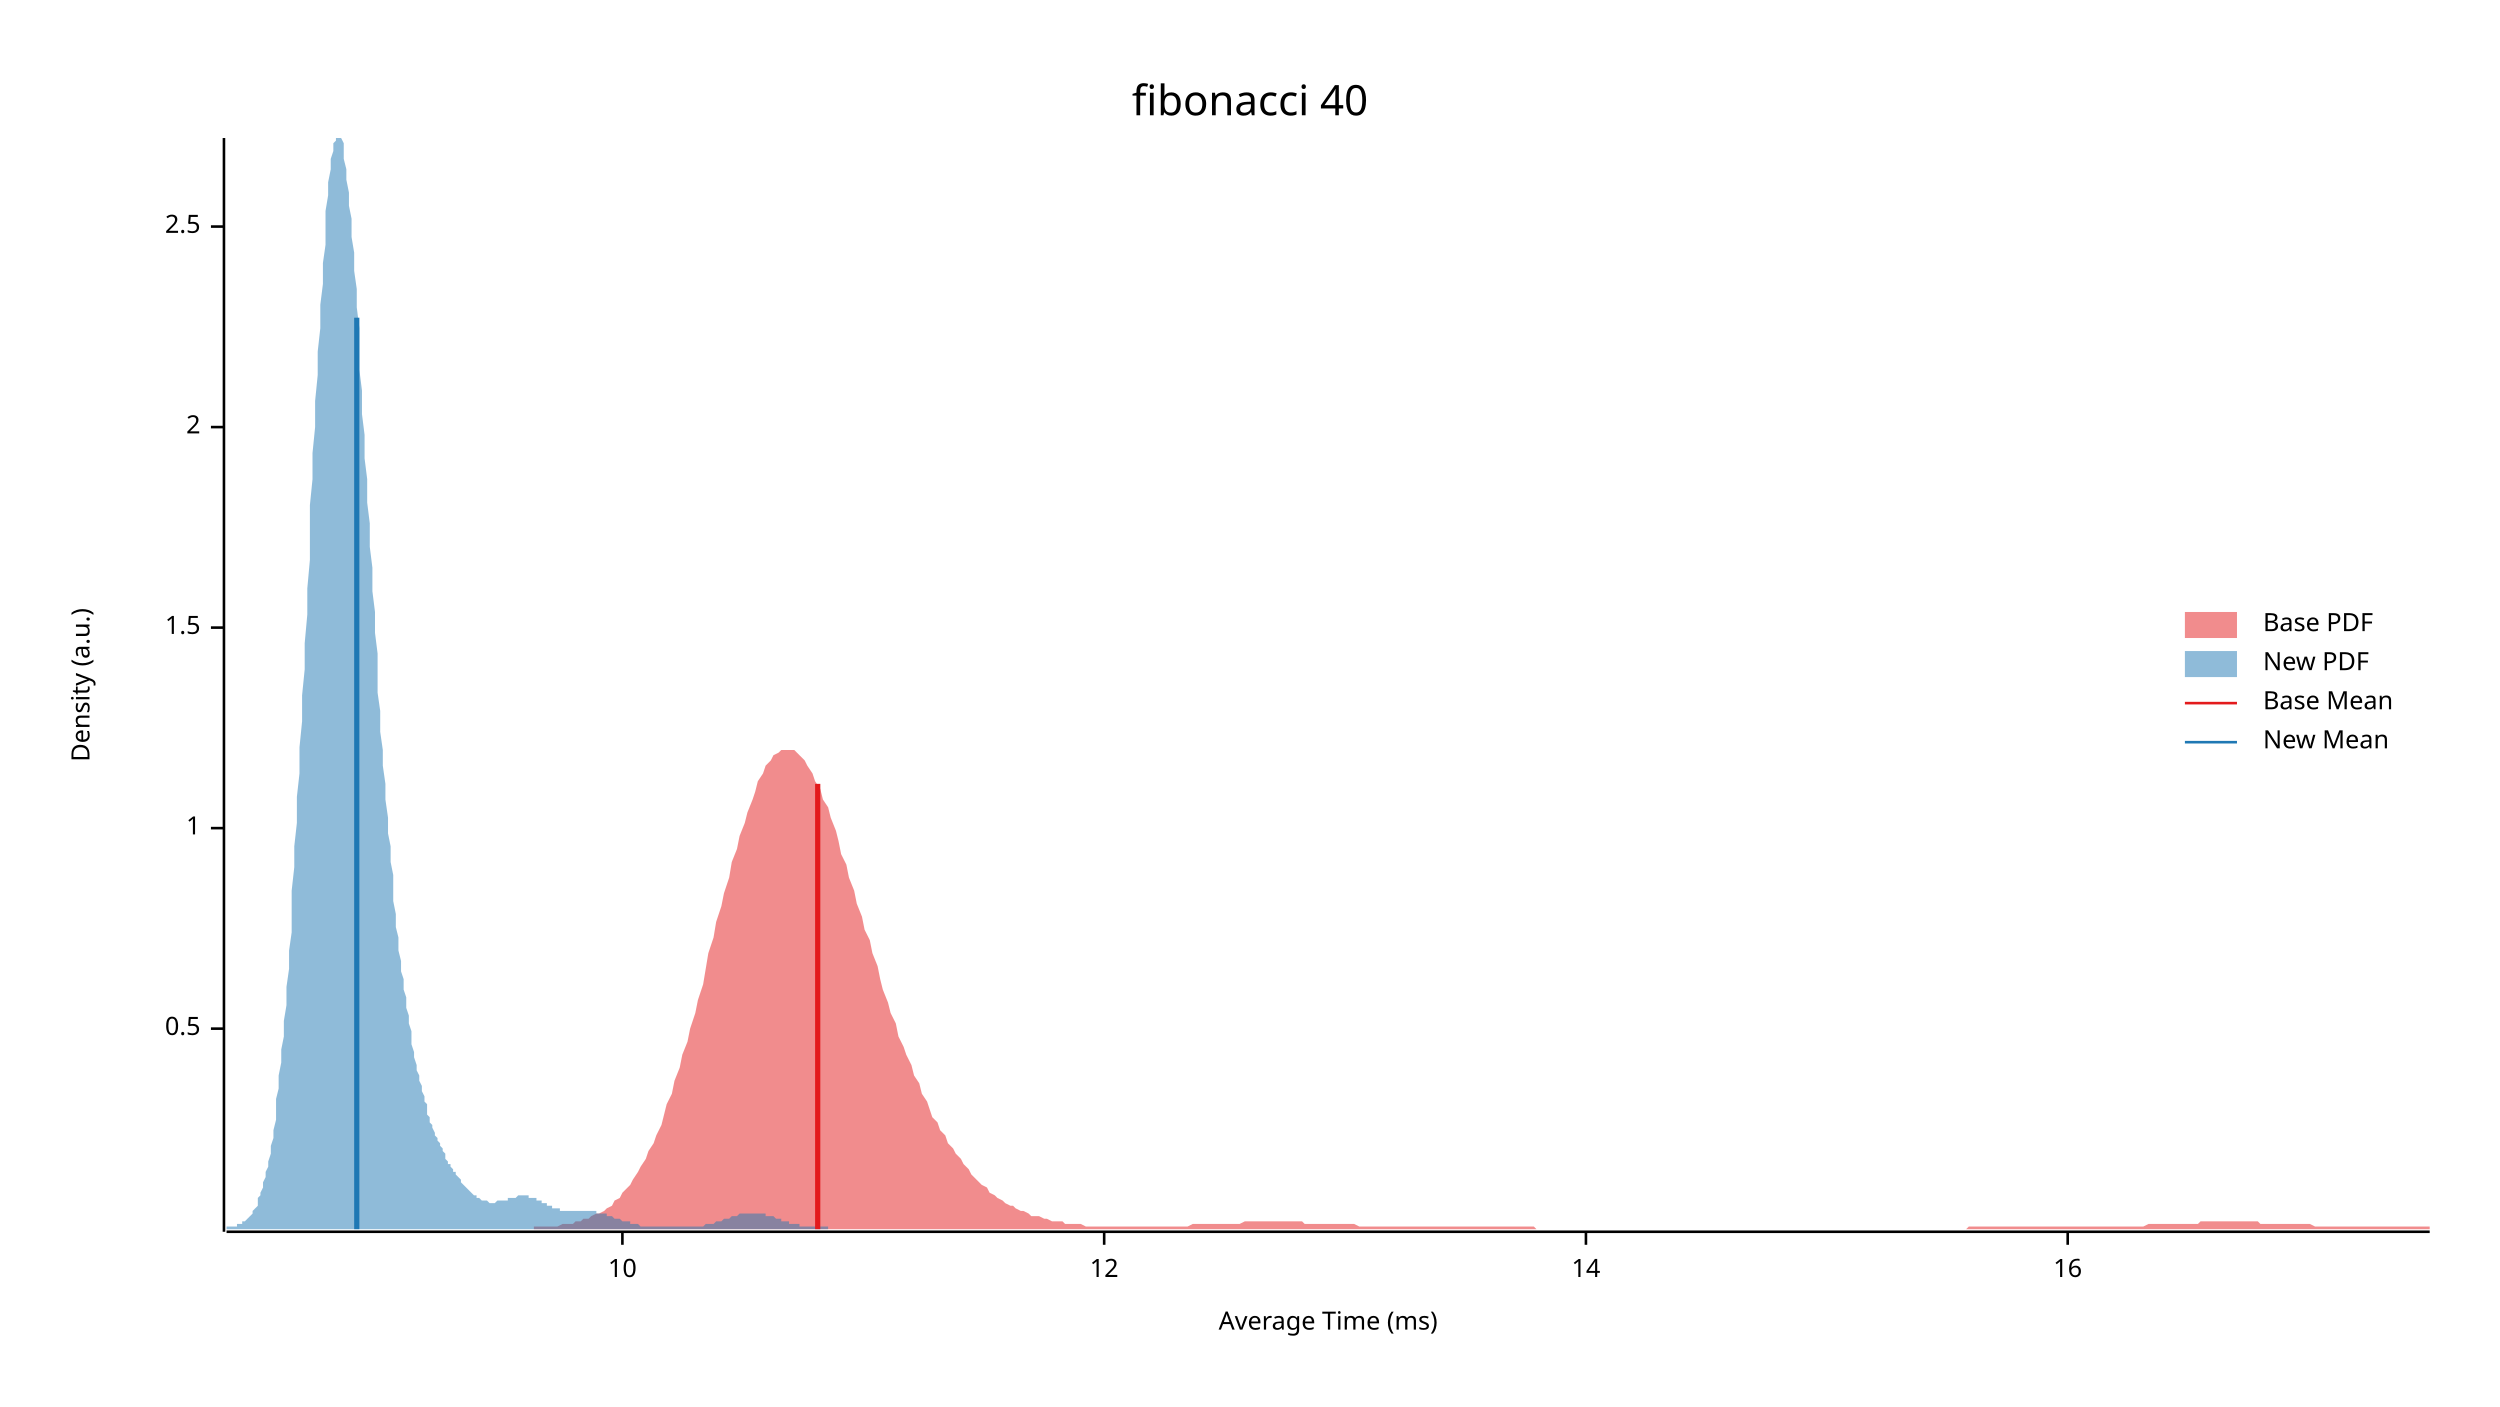
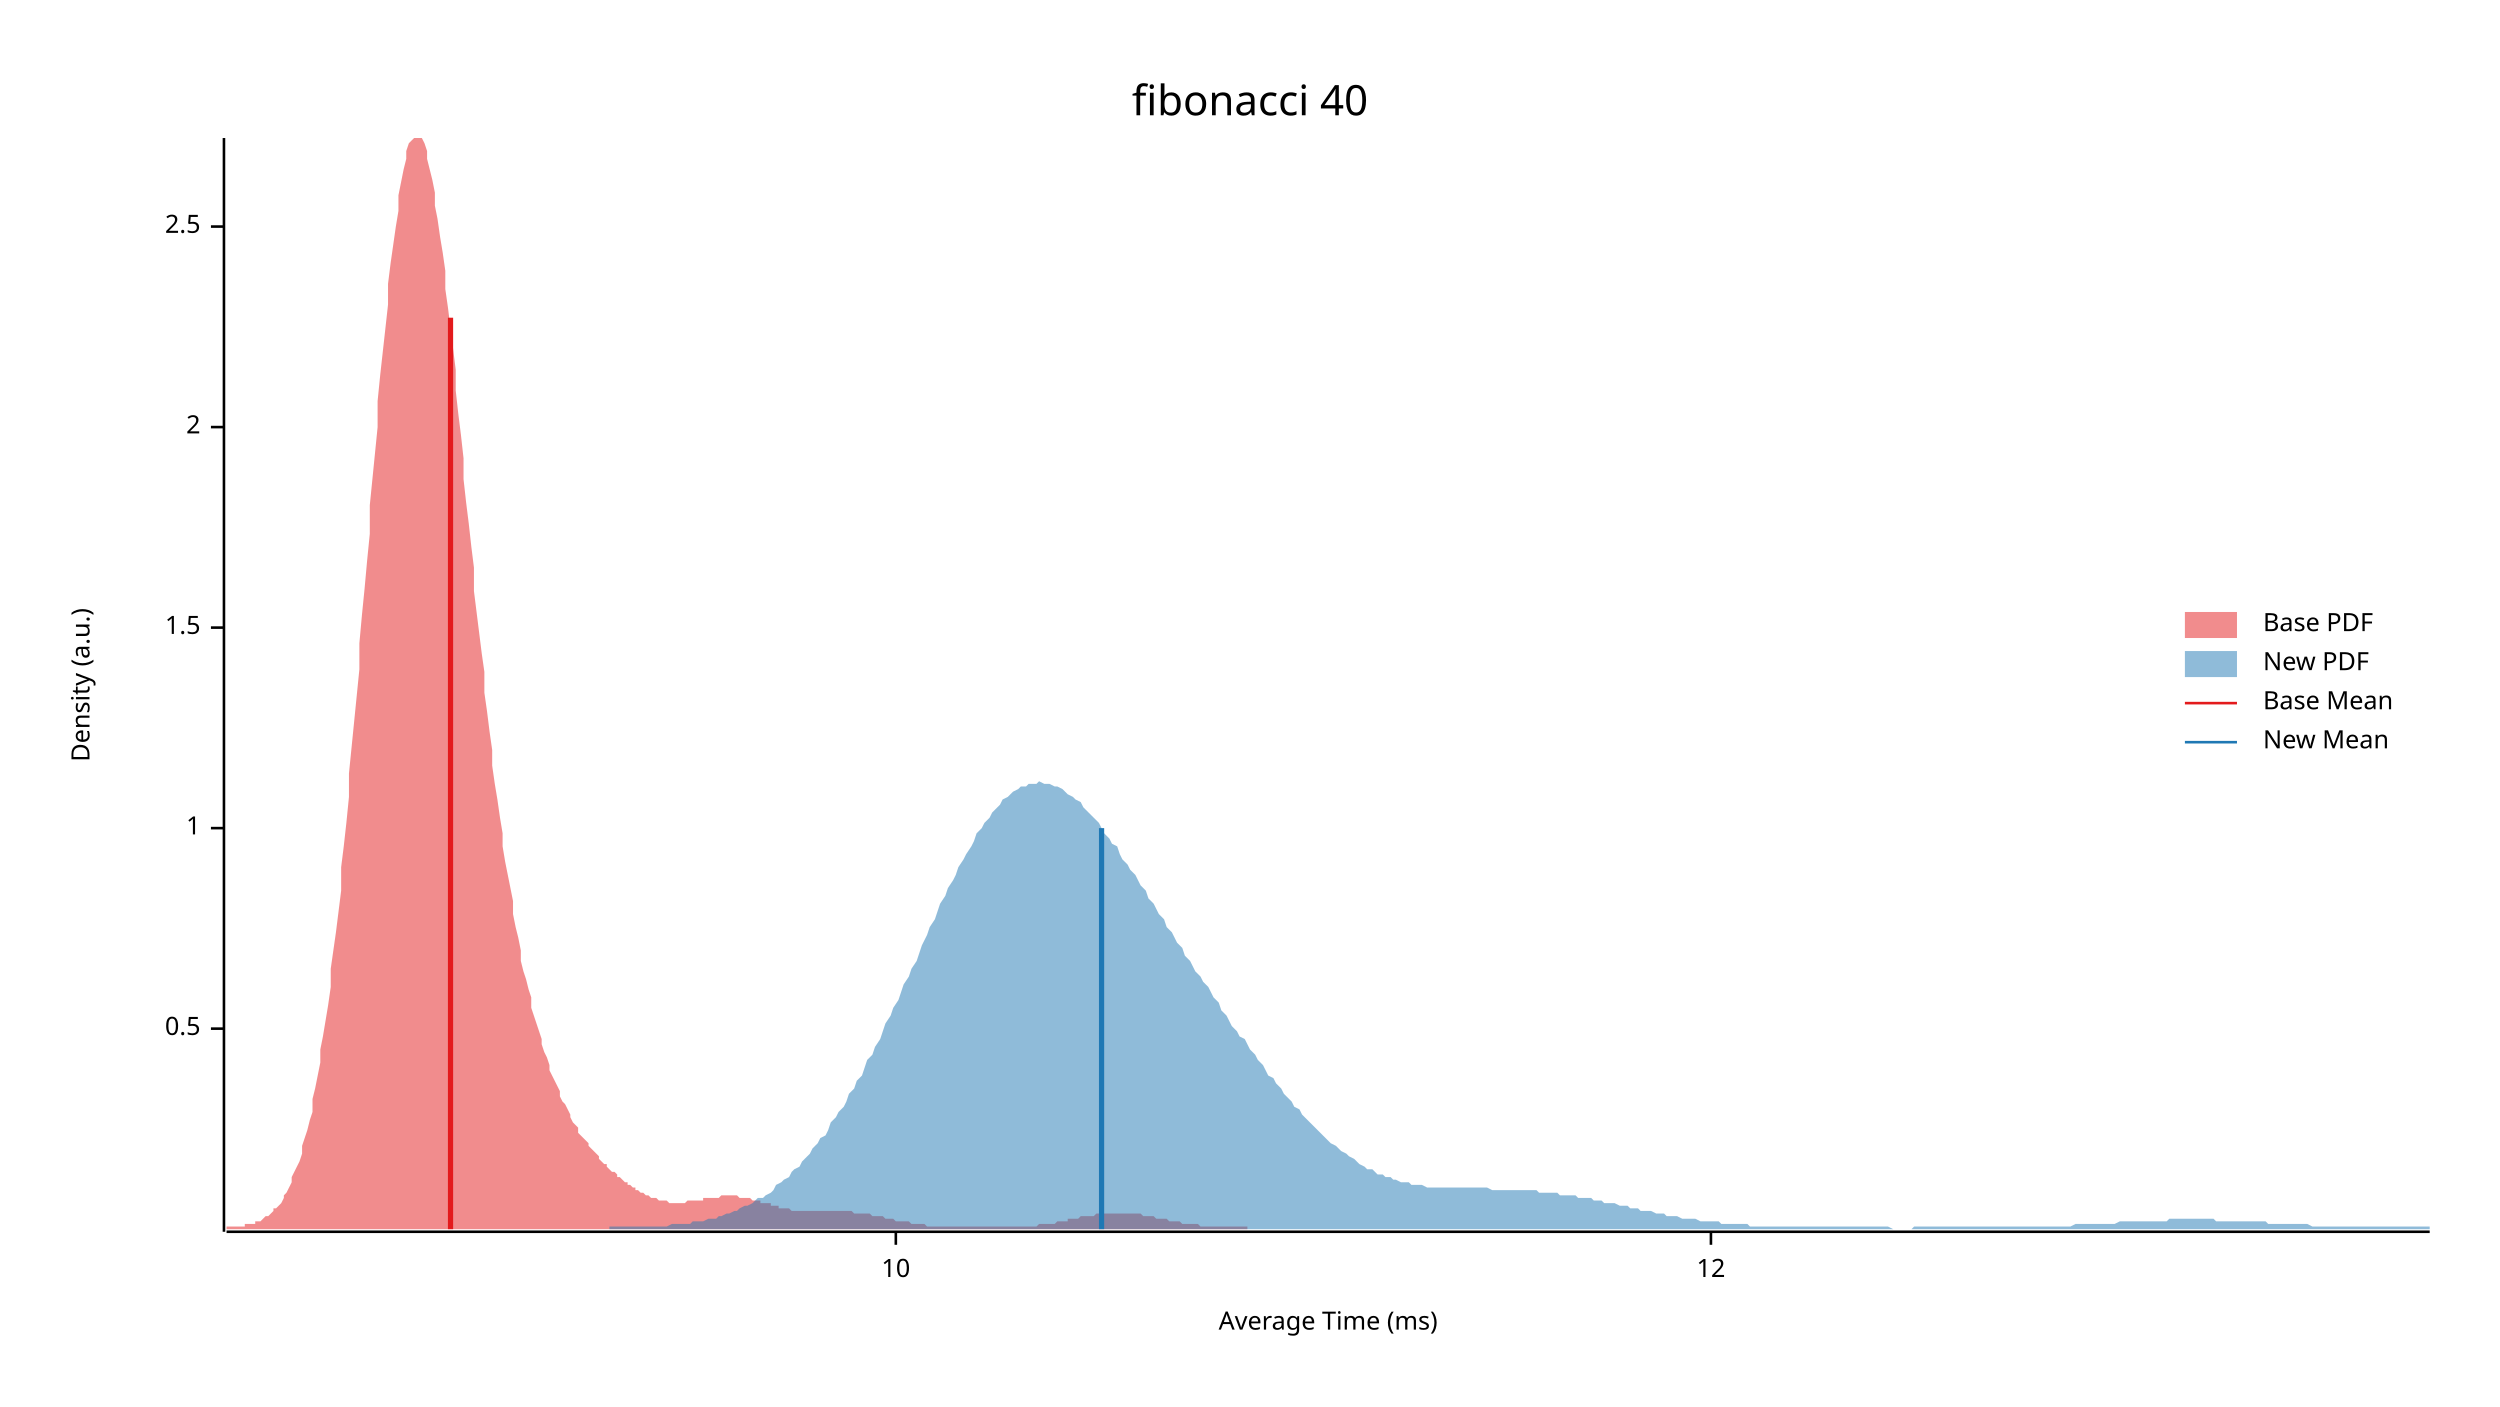
<svg xmlns="http://www.w3.org/2000/svg" width="960" height="540">
  <text x="480" y="32" dy="0.76em" text-anchor="middle" font-family="sans-serif" font-size="16.129" opacity="1" fill="#000000">
fibonacci 40
</text>
  <text x="27" y="263" dy="0.76em" text-anchor="middle" font-family="sans-serif" font-size="9.677" opacity="1" fill="#000000" transform="rotate(270, 27, 263)">
Density (a.u.)
</text>
  <text x="510" y="513" dy="-0.5ex" text-anchor="middle" font-family="sans-serif" font-size="9.677" opacity="1" fill="#000000">
Average Time (ms)
</text>
  <polyline fill="none" opacity="1" stroke="#000000" stroke-width="1" points="86,53 86,473 " />
  <text x="77" y="395" dy="0.5ex" text-anchor="end" font-family="sans-serif" font-size="9.677" opacity="1" fill="#000000">
0.5
</text>
  <polyline fill="none" opacity="1" stroke="#000000" stroke-width="1" points="81,395 86,395 " />
  <text x="77" y="318" dy="0.5ex" text-anchor="end" font-family="sans-serif" font-size="9.677" opacity="1" fill="#000000">
1
</text>
  <polyline fill="none" opacity="1" stroke="#000000" stroke-width="1" points="81,318 86,318 " />
  <text x="77" y="241" dy="0.5ex" text-anchor="end" font-family="sans-serif" font-size="9.677" opacity="1" fill="#000000">
1.5
</text>
  <polyline fill="none" opacity="1" stroke="#000000" stroke-width="1" points="81,241 86,241 " />
  <text x="77" y="164" dy="0.5ex" text-anchor="end" font-family="sans-serif" font-size="9.677" opacity="1" fill="#000000">
2
</text>
  <polyline fill="none" opacity="1" stroke="#000000" stroke-width="1" points="81,164 86,164 " />
  <text x="77" y="87" dy="0.5ex" text-anchor="end" font-family="sans-serif" font-size="9.677" opacity="1" fill="#000000">
2.5
</text>
  <polyline fill="none" opacity="1" stroke="#000000" stroke-width="1" points="81,87 86,87 " />
  <polyline fill="none" opacity="1" stroke="#000000" stroke-width="1" points="87,473 933,473 " />
-   <text x="239" y="483" dy="0.76em" text-anchor="middle" font-family="sans-serif" font-size="9.677" opacity="1" fill="#000000">
+   <text x="344" y="483" dy="0.76em" text-anchor="middle" font-family="sans-serif" font-size="9.677" opacity="1" fill="#000000">
10
</text>
-   <polyline fill="none" opacity="1" stroke="#000000" stroke-width="1" points="239,473 239,478 " />
-   <text x="424" y="483" dy="0.76em" text-anchor="middle" font-family="sans-serif" font-size="9.677" opacity="1" fill="#000000">
+   <polyline fill="none" opacity="1" stroke="#000000" stroke-width="1" points="344,473 344,478 " />
+   <text x="657" y="483" dy="0.76em" text-anchor="middle" font-family="sans-serif" font-size="9.677" opacity="1" fill="#000000">
12
</text>
-   <polyline fill="none" opacity="1" stroke="#000000" stroke-width="1" points="424,473 424,478 " />
-   <text x="609" y="483" dy="0.76em" text-anchor="middle" font-family="sans-serif" font-size="9.677" opacity="1" fill="#000000">
- 14
- </text>
-   <polyline fill="none" opacity="1" stroke="#000000" stroke-width="1" points="609,473 609,478 " />
-   <text x="794" y="483" dy="0.76em" text-anchor="middle" font-family="sans-serif" font-size="9.677" opacity="1" fill="#000000">
- 16
- </text>
-   <polyline fill="none" opacity="1" stroke="#000000" stroke-width="1" points="794,473 794,478 " />
-   <polygon opacity="0.5" fill="#E31A1C" points="205,471 207,471 208,471 210,471 211,471 213,471 214,471 216,470 217,470 219,470 220,470 221,469 223,469 224,468 226,468 227,467 229,466 230,466 232,465 233,464 235,463 236,461 238,460 239,458 240,457 242,455 243,453 245,450 246,448 248,445 249,442 251,439 252,436 254,432 255,428 256,424 258,420 259,415 261,410 262,405 264,400 265,395 267,389 268,384 270,378 271,372 272,366 274,360 275,354 277,348 278,343 280,337 281,331 283,326 284,321 286,316 287,312 289,307 290,304 291,300 293,297 294,294 296,292 297,290 299,289 300,288 302,288 303,288 305,288 306,289 307,290 309,292 310,294 312,297 313,300 315,303 316,307 318,310 319,314 321,319 322,323 323,328 325,332 326,337 328,342 329,347 331,352 332,357 334,361 335,366 337,371 338,376 339,380 341,385 342,389 344,393 345,398 347,402 348,405 350,409 351,413 353,416 354,420 356,423 357,426 358,429 360,431 361,434 363,436 364,439 366,441 367,443 369,445 370,447 372,449 373,451 374,452 376,454 377,455 379,456 380,458 382,459 383,460 385,461 386,462 388,463 389,463 390,464 392,465 393,465 395,466 396,467 398,467 399,467 401,468 402,468 404,469 405,469 407,469 408,469 409,470 411,470 412,470 414,470 415,470 417,471 418,471 420,471 421,471 423,471 424,471 425,471 427,471 428,471 430,471 431,471 433,471 434,471 436,471 437,471 439,471 440,471 441,471 443,471 444,471 446,471 447,471 449,471 450,471 452,471 453,471 455,471 456,471 458,470 459,470 460,470 462,470 463,470 465,470 466,470 468,470 469,470 471,470 472,470 474,470 475,470 476,470 478,469 479,469 481,469 482,469 484,469 485,469 487,469 488,469 490,469 491,469 492,469 494,469 495,469 497,469 498,469 500,469 501,470 503,470 504,470 506,470 507,470 509,470 510,470 511,470 513,470 514,470 516,470 517,470 519,470 520,470 522,471 523,471 525,471 526,471 527,471 529,471 530,471 532,471 533,471 535,471 536,471 538,471 539,471 541,471 542,471 543,471 545,471 546,471 548,471 549,471 551,471 552,471 554,471 555,471 557,471 558,471 560,471 561,471 562,471 564,471 565,471 567,471 568,471 570,471 571,471 573,471 574,471 576,471 577,471 578,471 580,471 581,471 583,471 584,471 586,471 587,471 589,471 590,472 592,472 593,472 594,472 596,472 597,472 599,472 600,472 602,472 603,472 605,472 606,472 608,472 609,472 611,472 612,472 613,472 615,472 616,472 618,472 619,472 621,472 622,472 624,472 625,472 627,472 628,472 629,472 631,472 632,472 634,472 635,472 637,472 638,472 640,472 641,472 643,472 644,472 645,472 647,472 648,472 650,472 651,472 653,472 654,472 656,472 657,472 659,472 660,472 661,472 663,472 664,472 666,472 667,472 669,472 670,472 672,472 673,472 675,472 676,472 678,472 679,472 680,472 682,472 683,472 685,472 686,472 688,472 689,472 691,472 692,472 694,472 695,472 696,472 698,472 699,472 701,472 702,472 704,472 705,472 707,472 708,472 710,472 711,472 712,472 714,472 715,472 717,472 718,472 720,472 721,472 723,472 724,472 726,472 727,472 729,472 730,472 731,472 733,472 734,472 736,472 737,472 739,472 740,472 742,472 743,472 745,472 746,472 747,472 749,472 750,472 752,472 753,472 755,472 756,471 758,471 759,471 761,471 762,471 763,471 765,471 766,471 768,471 769,471 771,471 772,471 774,471 775,471 777,471 778,471 780,471 781,471 782,471 784,471 785,471 787,471 788,471 790,471 791,471 793,471 794,471 796,471 797,471 798,471 800,471 801,471 803,471 804,471 806,471 807,471 809,471 810,471 812,471 813,471 814,471 816,471 817,471 819,471 820,471 822,471 823,471 825,470 826,470 828,470 829,470 831,470 832,470 833,470 835,470 836,470 838,470 839,470 841,470 842,470 844,470 845,469 847,469 848,469 849,469 851,469 852,469 854,469 855,469 857,469 858,469 860,469 861,469 863,469 864,469 865,469 867,469 868,470 870,470 871,470 873,470 874,470 876,470 877,470 879,470 880,470 882,470 883,470 884,470 886,470 887,470 889,471 890,471 892,471 893,471 895,471 896,471 898,471 899,471 900,471 902,471 903,471 905,471 906,471 908,471 909,471 911,471 912,471 914,471 915,471 916,471 918,471 919,471 921,471 922,471 924,471 925,471 927,471 928,471 930,471 931,471 933,471 933,472 205,472 " />
-   <polygon opacity="0.5" fill="#1F78B4" points="87,471 87,471 87,471 88,471 88,471 89,471 89,471 90,471 90,471 91,471 91,470 92,470 92,470 93,470 93,470 93,469 94,469 94,469 95,468 95,468 96,467 96,467 97,466 97,465 98,464 98,464 99,463 99,462 99,460 100,459 100,458 101,456 101,454 102,452 102,450 103,448 103,446 104,443 104,440 105,437 105,434 106,430 106,427 106,422 107,418 107,413 108,408 108,403 109,398 109,392 110,386 110,379 111,372 111,365 112,358 112,350 112,342 113,333 113,325 114,316 114,306 115,297 115,287 116,277 116,267 117,257 117,247 118,236 118,226 119,215 119,205 119,194 120,184 120,174 121,164 121,154 122,144 122,135 123,126 123,117 124,109 124,101 125,94 125,87 125,81 126,75 126,70 127,65 127,61 128,58 128,55 129,54 129,53 130,53 130,53 131,53 131,53 132,55 132,58 132,61 133,65 133,69 134,74 134,79 135,84 135,91 136,97 136,104 137,111 137,118 138,126 138,134 138,142 139,150 139,159 140,167 140,176 141,184 141,193 142,201 142,210 143,218 143,227 144,235 144,243 145,251 145,258 145,266 146,273 146,281 147,288 147,294 148,301 148,307 149,314 149,320 150,325 150,331 151,336 151,341 151,346 152,351 152,356 153,360 153,365 154,369 154,373 155,376 155,380 156,383 156,387 157,390 157,393 158,396 158,399 158,401 159,404 159,406 160,409 160,411 161,413 161,415 162,417 162,419 163,421 163,423 164,424 164,426 164,428 165,429 165,431 166,432 166,433 167,435 167,436 168,437 168,438 169,439 169,440 170,441 170,442 171,443 171,444 171,445 172,446 172,447 173,447 173,448 174,449 174,450 175,450 175,451 176,452 176,452 177,453 177,454 177,454 178,455 178,455 179,456 179,456 180,457 180,457 181,458 181,458 182,459 182,459 183,459 183,460 184,460 184,460 184,460 185,461 185,461 186,461 186,461 187,461 187,461 188,462 188,462 189,462 189,462 190,462 190,462 190,462 191,461 191,461 192,461 192,461 193,461 193,461 194,461 194,461 195,461 195,460 196,460 196,460 197,460 197,460 197,460 198,460 198,460 199,459 199,459 200,459 200,459 201,459 201,459 202,459 202,459 203,459 203,460 203,460 204,460 204,460 205,460 205,460 206,460 206,461 207,461 207,461 208,461 208,462 209,462 209,462 209,462 210,462 210,463 211,463 211,463 212,463 212,464 213,464 213,464 214,464 214,464 215,464 215,465 216,465 216,465 216,465 217,465 217,465 218,465 218,465 219,465 219,465 220,465 220,465 221,465 221,465 222,465 222,465 222,465 223,465 223,465 224,465 224,465 225,465 225,465 226,465 226,465 227,465 227,465 228,465 228,465 229,465 229,466 229,466 230,466 230,466 231,466 231,466 232,466 232,466 233,466 233,467 234,467 234,467 235,467 235,467 235,467 236,468 236,468 237,468 237,468 238,468 238,468 239,469 239,469 240,469 240,469 241,469 241,469 242,469 242,470 242,470 243,470 243,470 244,470 244,470 245,470 245,470 246,471 246,471 247,471 247,471 248,471 248,471 248,471 249,471 249,471 250,471 250,471 251,471 251,471 252,471 252,471 253,471 253,471 254,471 254,471 255,471 255,471 255,471 256,471 256,471 257,471 257,471 258,471 258,471 259,471 259,471 260,471 260,471 261,471 261,471 261,471 262,471 262,471 263,471 263,471 264,471 264,471 265,471 265,471 266,471 266,471 267,471 267,471 268,471 268,471 268,471 269,471 269,471 270,471 270,471 271,470 271,470 272,470 272,470 273,470 273,470 274,470 274,470 274,470 275,469 275,469 276,469 276,469 277,469 277,469 278,468 278,468 279,468 279,468 280,468 280,468 281,467 281,467 281,467 282,467 282,467 283,467 283,467 284,466 284,466 285,466 285,466 286,466 286,466 287,466 287,466 287,466 288,466 288,466 289,466 289,466 290,466 290,466 291,466 291,466 292,466 292,466 293,466 293,466 294,466 294,466 294,467 295,467 295,467 296,467 296,467 297,467 297,467 298,468 298,468 299,468 299,468 300,468 300,468 300,469 301,469 301,469 302,469 302,469 303,469 303,470 304,470 304,470 305,470 305,470 306,470 306,470 306,470 307,470 307,471 308,471 308,471 309,471 309,471 310,471 310,471 311,471 311,471 312,471 312,471 313,471 313,471 313,471 314,471 314,471 315,471 315,471 316,471 316,471 317,471 317,471 318,471 318,471 318,472 87,472 " />
-   <polyline fill="none" opacity="1" stroke="#E31A1C" stroke-width="2" points="314,472 314,301 " />
-   <polyline fill="none" opacity="1" stroke="#1F78B4" stroke-width="2" points="137,472 137,122 " />
+   <polyline fill="none" opacity="1" stroke="#000000" stroke-width="1" points="657,473 657,478 " />
+   <polygon opacity="0.5" fill="#E31A1C" points="87,471 87,471 88,471 89,471 90,471 90,471 91,471 92,471 93,471 94,471 94,470 95,470 96,470 97,470 98,470 98,469 99,469 100,469 101,468 101,468 102,467 103,467 104,466 105,465 105,464 106,464 107,463 108,462 109,460 109,459 110,458 111,456 112,454 112,452 113,450 114,448 115,446 116,443 116,440 117,437 118,434 119,430 120,427 120,422 121,418 122,413 123,408 123,403 124,398 125,392 126,386 127,379 127,372 128,365 129,358 130,350 131,342 131,333 132,325 133,316 134,306 134,297 135,287 136,277 137,267 138,257 138,247 139,236 140,226 141,215 142,205 142,194 143,184 144,174 145,164 145,154 146,144 147,135 148,126 149,117 149,109 150,101 151,94 152,87 153,81 153,75 154,70 155,65 156,61 156,58 157,55 158,54 159,53 160,53 160,53 161,53 162,53 163,55 164,58 164,61 165,65 166,69 167,74 167,79 168,84 169,91 170,97 171,104 171,111 172,118 173,126 174,134 175,142 175,150 176,159 177,167 178,176 178,184 179,193 180,201 181,210 182,218 182,227 183,235 184,243 185,251 186,258 186,266 187,273 188,281 189,288 189,294 190,301 191,307 192,314 193,320 193,325 194,331 195,336 196,341 197,346 197,351 198,356 199,360 200,365 200,369 201,373 202,376 203,380 204,383 204,387 205,390 206,393 207,396 208,399 208,401 209,404 210,406 211,409 211,411 212,413 213,415 214,417 215,419 215,421 216,423 217,424 218,426 219,428 219,429 220,431 221,432 222,433 222,435 223,436 224,437 225,438 226,439 226,440 227,441 228,442 229,443 230,444 230,445 231,446 232,447 233,447 233,448 234,449 235,450 236,450 237,451 237,452 238,452 239,453 240,454 241,454 241,455 242,455 243,456 244,456 244,457 245,457 246,458 247,458 248,459 248,459 249,459 250,460 251,460 252,460 252,460 253,461 254,461 255,461 255,461 256,461 257,462 258,462 259,462 259,462 260,462 261,462 262,462 263,462 263,462 264,461 265,461 266,461 266,461 267,461 268,461 269,461 270,461 270,460 271,460 272,460 273,460 274,460 274,460 275,460 276,460 277,459 277,459 278,459 279,459 280,459 281,459 281,459 282,459 283,459 284,460 285,460 285,460 286,460 287,460 288,460 288,460 289,461 290,461 291,461 292,461 292,462 293,462 294,462 295,462 296,462 296,463 297,463 298,463 299,463 299,464 300,464 301,464 302,464 303,464 303,464 304,465 305,465 306,465 307,465 307,465 308,465 309,465 310,465 310,465 311,465 312,465 313,465 314,465 314,465 315,465 316,465 317,465 318,465 318,465 319,465 320,465 321,465 321,465 322,465 323,465 324,465 325,465 325,465 326,465 327,465 328,466 329,466 329,466 330,466 331,466 332,466 332,466 333,466 334,466 335,467 336,467 336,467 337,467 338,467 339,467 340,468 340,468 341,468 342,468 343,468 343,468 344,469 345,469 346,469 347,469 347,469 348,469 349,469 350,470 351,470 351,470 352,470 353,470 354,470 354,470 355,470 356,471 357,471 358,471 358,471 359,471 360,471 361,471 362,471 362,471 363,471 364,471 365,471 366,471 366,471 367,471 368,471 369,471 369,471 370,471 371,471 372,471 373,471 373,471 374,471 375,471 376,471 377,471 377,471 378,471 379,471 380,471 380,471 381,471 382,471 383,471 384,471 384,471 385,471 386,471 387,471 388,471 388,471 389,471 390,471 391,471 391,471 392,471 393,471 394,471 395,471 395,471 396,471 397,471 398,471 399,470 399,470 400,470 401,470 402,470 402,470 403,470 404,470 405,470 406,469 406,469 407,469 408,469 409,469 410,469 410,468 411,468 412,468 413,468 413,468 414,468 415,467 416,467 417,467 417,467 418,467 419,467 420,467 421,466 421,466 422,466 423,466 424,466 424,466 425,466 426,466 427,466 428,466 428,466 429,466 430,466 431,466 432,466 432,466 433,466 434,466 435,466 435,466 436,466 437,466 438,466 439,467 439,467 440,467 441,467 442,467 443,467 443,467 444,468 445,468 446,468 446,468 447,468 448,468 449,469 450,469 450,469 451,469 452,469 453,469 454,470 454,470 455,470 456,470 457,470 457,470 458,470 459,470 460,470 461,471 461,471 462,471 463,471 464,471 465,471 465,471 466,471 467,471 468,471 468,471 469,471 470,471 471,471 472,471 472,471 473,471 474,471 475,471 476,471 476,471 477,471 478,471 479,471 479,472 87,472 " />
+   <polygon opacity="0.5" fill="#1F78B4" points="234,471 235,471 237,471 238,471 240,471 241,471 242,471 244,471 245,471 247,471 248,471 249,471 251,471 252,471 254,471 255,471 256,471 258,470 259,470 261,470 262,470 263,470 265,470 266,469 268,469 269,469 270,469 272,468 273,468 275,468 276,467 277,467 279,466 280,466 282,465 283,465 284,464 286,463 287,463 289,462 290,461 291,460 293,460 294,459 296,458 297,457 298,455 300,454 301,453 303,452 304,450 305,449 307,448 308,446 310,444 311,443 312,441 314,439 315,437 317,436 318,434 319,431 321,429 322,427 324,425 325,423 326,420 328,418 329,415 331,413 332,410 333,407 335,405 336,402 338,399 339,396 340,393 342,390 343,387 345,384 346,381 347,378 349,375 350,372 352,369 353,366 354,363 356,359 357,356 359,353 360,350 361,347 363,344 364,341 366,338 367,336 368,333 370,330 371,328 373,325 374,323 375,320 377,318 378,316 380,314 381,312 382,311 384,309 385,307 387,306 388,305 389,304 391,303 392,302 394,302 395,301 396,301 398,301 399,300 401,301 402,301 403,301 405,302 406,302 408,303 409,304 410,305 412,306 413,307 415,308 416,310 417,311 419,313 420,314 422,316 423,318 424,320 426,322 427,324 429,325 430,328 431,330 433,332 434,334 436,336 437,338 438,340 440,342 441,345 443,347 444,349 445,351 447,353 448,356 450,358 451,360 452,362 454,364 455,367 457,369 458,371 459,373 461,375 462,377 464,379 465,381 466,383 468,385 469,388 471,390 472,392 473,394 475,396 476,398 478,399 479,401 480,403 482,405 483,407 485,409 486,411 487,413 489,414 490,416 492,418 493,420 494,421 496,423 497,425 499,426 500,428 501,429 503,431 504,432 506,434 507,435 508,436 510,438 511,439 513,440 514,441 515,442 517,443 518,444 520,445 521,446 522,447 524,448 525,449 527,449 528,450 529,451 531,451 532,452 534,452 535,453 536,453 538,454 539,454 541,454 542,455 543,455 545,455 546,455 548,456 549,456 550,456 552,456 553,456 555,456 556,456 557,456 559,456 560,456 562,456 563,456 564,456 566,456 567,456 569,456 570,456 571,456 573,457 574,457 576,457 577,457 578,457 580,457 581,457 583,457 584,457 585,457 587,457 588,457 590,457 591,458 592,458 594,458 595,458 597,458 598,458 599,459 601,459 602,459 604,459 605,459 606,460 608,460 609,460 611,460 612,461 613,461 615,461 616,462 618,462 619,462 620,462 622,463 623,463 625,463 626,464 627,464 629,464 630,465 632,465 633,465 634,465 636,466 637,466 639,466 640,467 641,467 643,467 644,467 646,468 647,468 648,468 650,468 651,468 653,469 654,469 655,469 657,469 658,469 660,469 661,470 662,470 664,470 665,470 667,470 668,470 669,470 671,470 672,471 674,471 675,471 676,471 678,471 679,471 681,471 682,471 683,471 685,471 686,471 688,471 689,471 690,471 692,471 693,471 695,471 696,471 697,471 699,471 700,471 702,471 703,471 704,471 706,471 707,471 709,471 710,471 711,471 713,471 714,471 716,471 717,471 718,471 720,471 721,471 723,471 724,471 725,471 727,472 728,472 730,472 731,472 732,472 734,472 735,471 737,471 738,471 739,471 741,471 742,471 744,471 745,471 746,471 748,471 749,471 751,471 752,471 753,471 755,471 756,471 758,471 759,471 760,471 762,471 763,471 765,471 766,471 767,471 769,471 770,471 772,471 773,471 774,471 776,471 777,471 779,471 780,471 781,471 783,471 784,471 786,471 787,471 788,471 790,471 791,471 793,471 794,471 795,471 797,470 798,470 800,470 801,470 802,470 804,470 805,470 807,470 808,470 809,470 811,470 812,470 814,469 815,469 816,469 818,469 819,469 821,469 822,469 823,469 825,469 826,469 828,469 829,469 830,469 832,469 833,468 835,468 836,468 837,468 839,468 840,468 842,468 843,468 844,468 846,468 847,468 849,468 850,468 851,469 853,469 854,469 856,469 857,469 858,469 860,469 861,469 863,469 864,469 865,469 867,469 868,469 870,469 871,470 872,470 874,470 875,470 877,470 878,470 879,470 881,470 882,470 884,470 885,470 886,470 888,471 889,471 891,471 892,471 893,471 895,471 896,471 898,471 899,471 900,471 902,471 903,471 905,471 906,471 907,471 909,471 910,471 912,471 913,471 914,471 916,471 917,471 919,471 920,471 921,471 923,471 924,471 926,471 927,471 928,471 930,471 931,471 933,471 933,472 234,472 " />
+   <polyline fill="none" opacity="1" stroke="#E31A1C" stroke-width="2" points="173,472 173,122 " />
+   <polyline fill="none" opacity="1" stroke="#1F78B4" stroke-width="2" points="423,472 423,318 " />
  <text x="869" y="235" dy="0.76em" text-anchor="start" font-family="sans-serif" font-size="9.677" opacity="1" fill="#000000">
Base PDF
</text>
  <text x="869" y="250" dy="0.76em" text-anchor="start" font-family="sans-serif" font-size="9.677" opacity="1" fill="#000000">
New PDF
</text>
  <text x="869" y="265" dy="0.76em" text-anchor="start" font-family="sans-serif" font-size="9.677" opacity="1" fill="#000000">
Base Mean
</text>
  <text x="869" y="280" dy="0.76em" text-anchor="start" font-family="sans-serif" font-size="9.677" opacity="1" fill="#000000">
New Mean
</text>
  <rect x="839" y="235" width="20" height="10" opacity="0.5" fill="#E31A1C" stroke="none" />
  <rect x="839" y="250" width="20" height="10" opacity="0.5" fill="#1F78B4" stroke="none" />
  <polyline fill="none" opacity="1" stroke="#E31A1C" stroke-width="1" points="839,270 859,270 " />
  <polyline fill="none" opacity="1" stroke="#1F78B4" stroke-width="1" points="839,285 859,285 " />
</svg>
